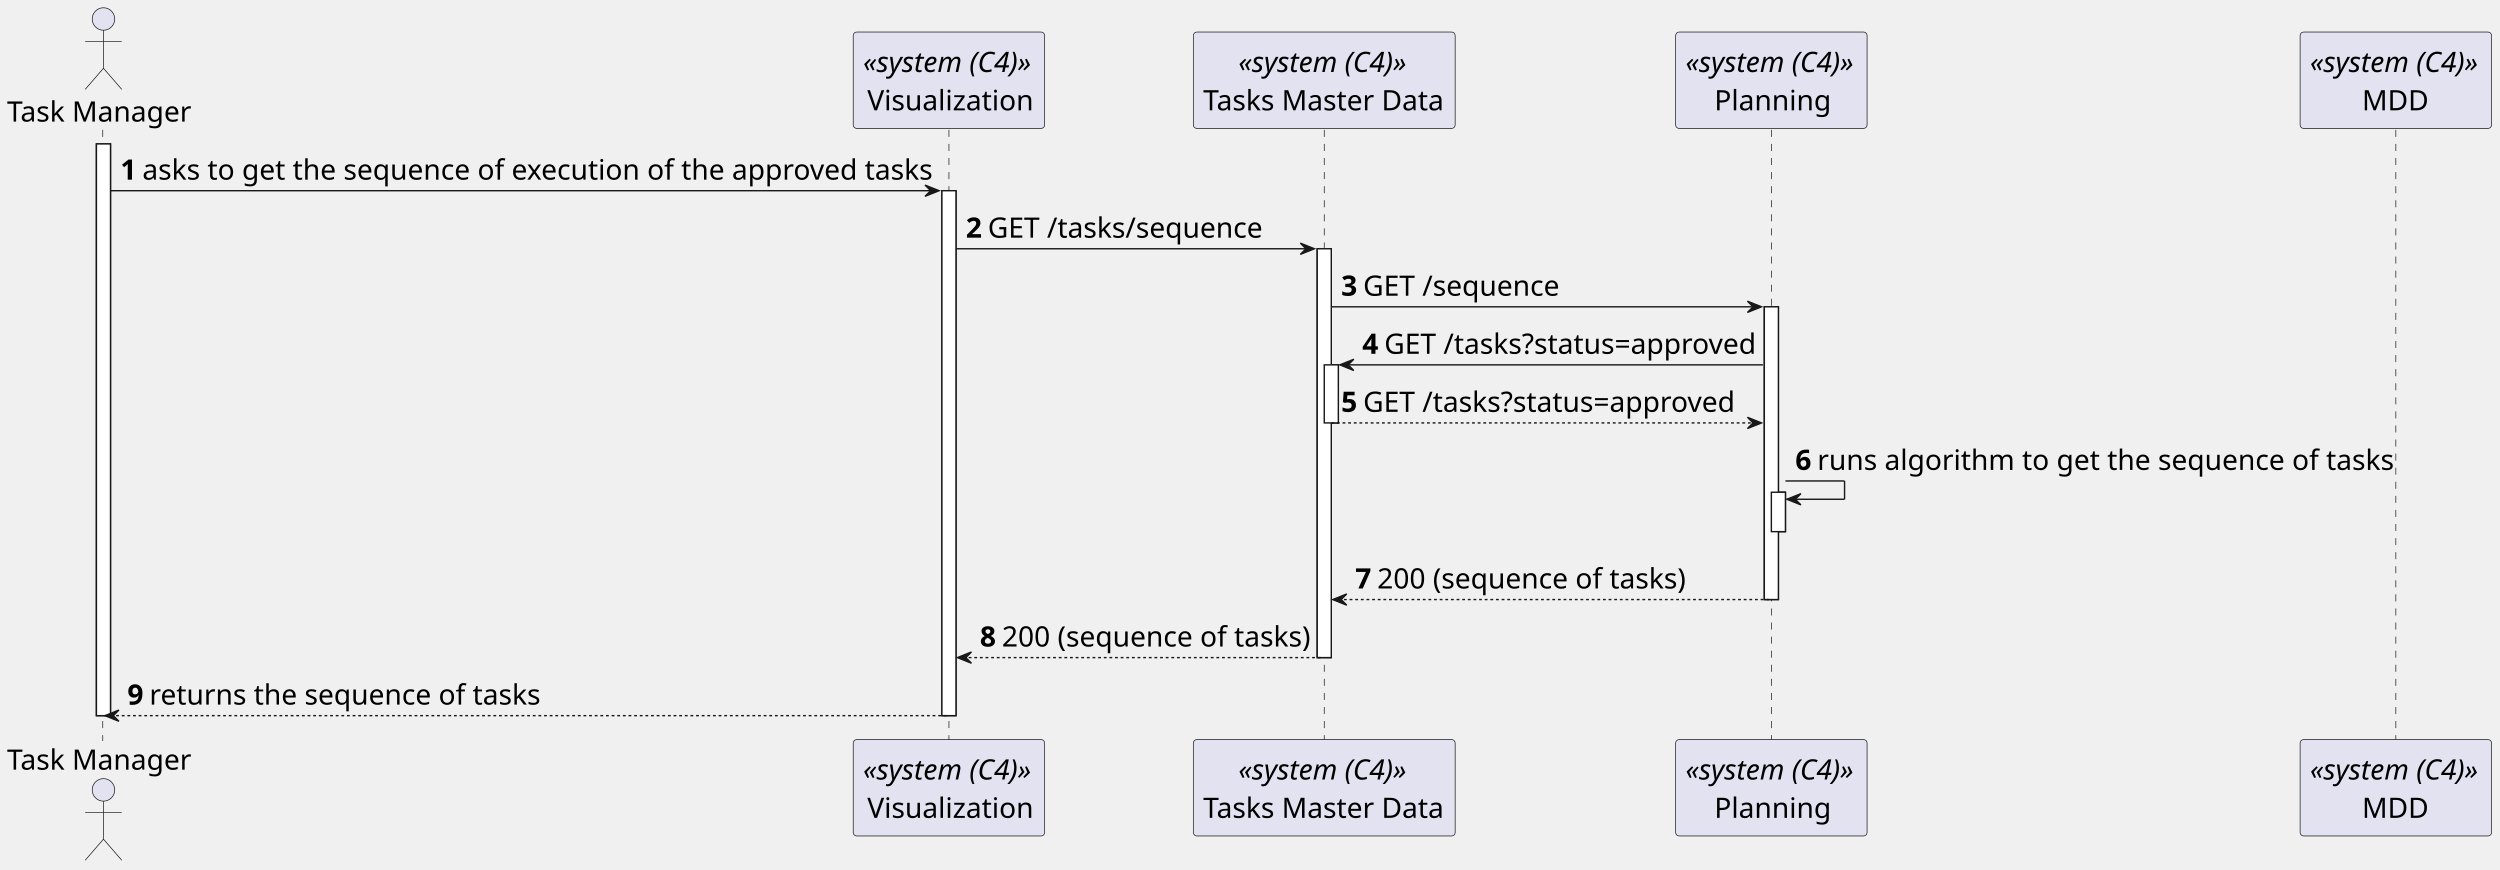
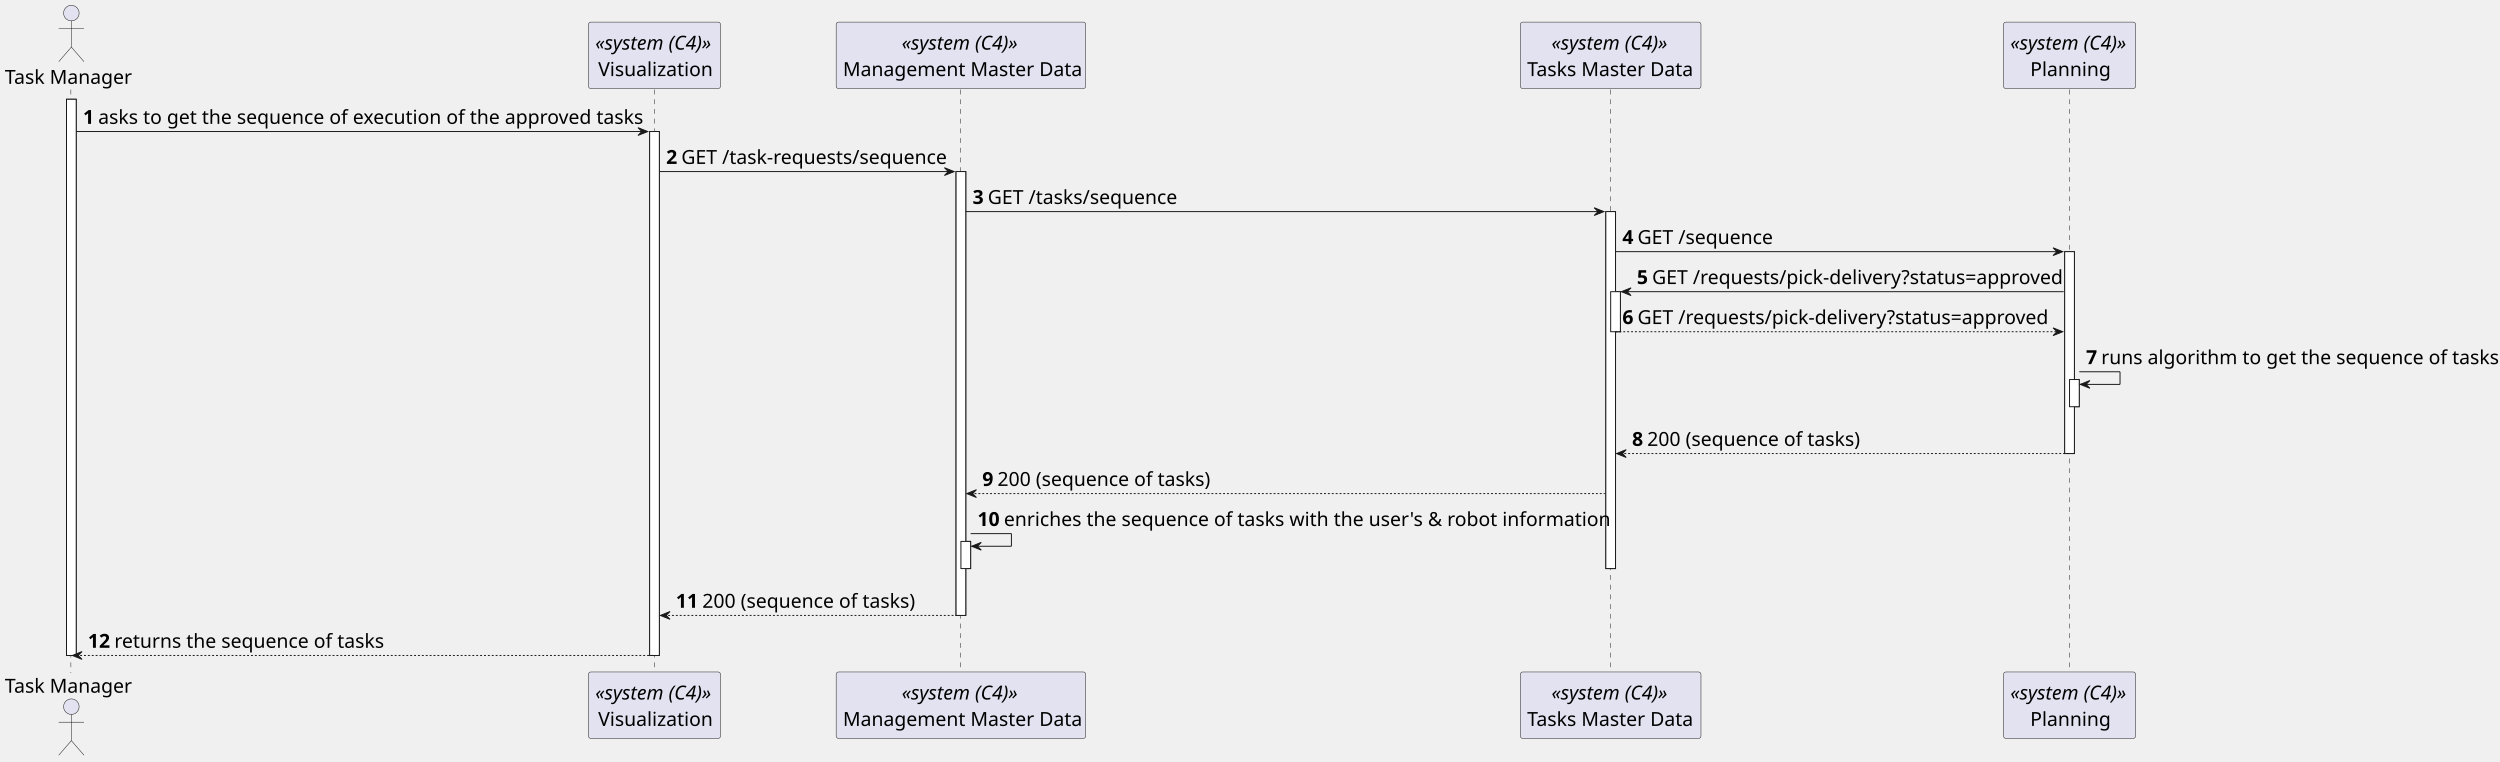
- <svg xmlns="http://www.w3.org/2000/svg" contentStyleType="text/css" height="618px" preserveAspectRatio="none" style="width:1776px;height:618px;background:#FFFFFF;" version="1.1" viewBox="0 0 1776 618" width="1776px" zoomAndPan="magnify">
+ <svg xmlns="http://www.w3.org/2000/svg" contentStyleType="text/css" height="784px" preserveAspectRatio="none" style="width:2575px;height:784px;background:#FFFFFF;" version="1.1" viewBox="0 0 2575 784" width="2575px" zoomAndPan="magnify">
  <defs />
  <g>
-     <rect fill="#FFFFFF" height="406.16" style="stroke:#181818;stroke-width:1.0;" width="10" x="68.5" y="102.24" />
-     <rect fill="#FFFFFF" height="372.92" style="stroke:#181818;stroke-width:1.0;" width="10" x="669.125" y="135.48" />
-     <rect fill="#FFFFFF" height="290.44" style="stroke:#181818;stroke-width:1.0;" width="10" x="935.75" y="176.72" />
-     <rect fill="#FFFFFF" height="41.24" style="stroke:#181818;stroke-width:1.0;" width="10" x="940.75" y="259.2" />
-     <rect fill="#FFFFFF" height="207.96" style="stroke:#181818;stroke-width:1.0;" width="10" x="1253.375" y="217.96" />
-     <rect fill="#FFFFFF" height="28" style="stroke:#181818;stroke-width:1.0;" width="10" x="1258.375" y="349.68" />
-     <line style="stroke:#181818;stroke-width:0.5;stroke-dasharray:5.0,5.0;" x1="73" x2="73" y1="92.24" y2="526.4" />
-     <line style="stroke:#181818;stroke-width:0.5;stroke-dasharray:5.0,5.0;" x1="674.125" x2="674.125" y1="92.24" y2="526.4" />
-     <line style="stroke:#181818;stroke-width:0.5;stroke-dasharray:5.0,5.0;" x1="940.75" x2="940.75" y1="92.24" y2="526.4" />
-     <line style="stroke:#181818;stroke-width:0.5;stroke-dasharray:5.0,5.0;" x1="1258.375" x2="1258.375" y1="92.24" y2="526.4" />
-     <line style="stroke:#181818;stroke-width:0.5;stroke-dasharray:5.0,5.0;" x1="1702" x2="1702" y1="92.24" y2="526.4" />
+     <rect fill="#FFFFFF" height="572.88" style="stroke:#181818;stroke-width:1.0;" width="10" x="68.5" y="102.24" />
+     <rect fill="#FFFFFF" height="539.64" style="stroke:#181818;stroke-width:1.0;" width="10" x="669.125" y="135.48" />
+     <rect fill="#FFFFFF" height="457.16" style="stroke:#181818;stroke-width:1.0;" width="10" x="984.75" y="176.72" />
+     <rect fill="#FFFFFF" height="28" style="stroke:#181818;stroke-width:1.0;" width="10" x="989.75" y="557.64" />
+     <rect fill="#FFFFFF" height="367.68" style="stroke:#181818;stroke-width:1.0;" width="10" x="1654" y="217.96" />
+     <rect fill="#FFFFFF" height="41.24" style="stroke:#181818;stroke-width:1.0;" width="10" x="1659" y="300.44" />
+     <rect fill="#FFFFFF" height="207.96" style="stroke:#181818;stroke-width:1.0;" width="10" x="2126.625" y="259.2" />
+     <rect fill="#FFFFFF" height="28" style="stroke:#181818;stroke-width:1.0;" width="10" x="2131.625" y="390.92" />
+     <line style="stroke:#181818;stroke-width:0.5;stroke-dasharray:5.0,5.0;" x1="73" x2="73" y1="92.24" y2="693.12" />
+     <line style="stroke:#181818;stroke-width:0.5;stroke-dasharray:5.0,5.0;" x1="674.125" x2="674.125" y1="92.24" y2="693.12" />
+     <line style="stroke:#181818;stroke-width:0.5;stroke-dasharray:5.0,5.0;" x1="989.25" x2="989.25" y1="92.24" y2="693.12" />
+     <line style="stroke:#181818;stroke-width:0.5;stroke-dasharray:5.0,5.0;" x1="1659" x2="1659" y1="92.24" y2="693.12" />
+     <line style="stroke:#181818;stroke-width:0.5;stroke-dasharray:5.0,5.0;" x1="2131.625" x2="2131.625" y1="92.24" y2="693.12" />
    <text fill="#000000" font-family="sans-serif" font-size="20" lengthAdjust="spacing" textLength="131" x="5" y="86.38">Task Manager</text>
    <ellipse cx="73.5" cy="13.5" fill="#E2E2F0" rx="8" ry="8" style="stroke:#181818;stroke-width:0.5;" />
    <path d="M73.5,21.5 L73.5,48.5 M60.5,29.5 L86.5,29.5 M73.5,48.5 L60.5,63.5 M73.5,48.5 L86.5,63.5 " fill="none" style="stroke:#181818;stroke-width:0.5;" />
-     <text fill="#000000" font-family="sans-serif" font-size="20" lengthAdjust="spacing" textLength="131" x="5" y="546.78">Task Manager</text>
-     <ellipse cx="73.5" cy="561.14" fill="#E2E2F0" rx="8" ry="8" style="stroke:#181818;stroke-width:0.5;" />
-     <path d="M73.5,569.14 L73.5,596.14 M60.5,577.14 L86.5,577.14 M73.5,596.14 L60.5,611.14 M73.5,596.14 L86.5,611.14 " fill="none" style="stroke:#181818;stroke-width:0.5;" />
+     <text fill="#000000" font-family="sans-serif" font-size="20" lengthAdjust="spacing" textLength="131" x="5" y="713.5">Task Manager</text>
+     <ellipse cx="73.5" cy="727.86" fill="#E2E2F0" rx="8" ry="8" style="stroke:#181818;stroke-width:0.5;" />
+     <path d="M73.5,735.86 L73.5,762.86 M60.5,743.86 L86.5,743.86 M73.5,762.86 L60.5,777.86 M73.5,762.86 L86.5,777.86 " fill="none" style="stroke:#181818;stroke-width:0.5;" />
    <rect fill="#E2E2F0" height="68.48" rx="2.5" ry="2.5" style="stroke:#181818;stroke-width:0.5;" width="136" x="606.125" y="22.76" />
    <text fill="#000000" font-family="sans-serif" font-size="20" font-style="italic" lengthAdjust="spacing" textLength="122" x="613.125" y="51.14">«system (C4)»</text>
    <text fill="#000000" font-family="sans-serif" font-size="20" lengthAdjust="spacing" textLength="116" x="616.125" y="78.38">Visualization</text>
-     <rect fill="#E2E2F0" height="68.48" rx="2.5" ry="2.5" style="stroke:#181818;stroke-width:0.5;" width="136" x="606.125" y="525.4" />
-     <text fill="#000000" font-family="sans-serif" font-size="20" font-style="italic" lengthAdjust="spacing" textLength="122" x="613.125" y="553.78">«system (C4)»</text>
-     <text fill="#000000" font-family="sans-serif" font-size="20" lengthAdjust="spacing" textLength="116" x="616.125" y="581.02">Visualization</text>
-     <rect fill="#E2E2F0" height="68.48" rx="2.5" ry="2.5" style="stroke:#181818;stroke-width:0.5;" width="186" x="847.75" y="22.76" />
-     <text fill="#000000" font-family="sans-serif" font-size="20" font-style="italic" lengthAdjust="spacing" textLength="122" x="879.75" y="51.14">«system (C4)»</text>
-     <text fill="#000000" font-family="sans-serif" font-size="20" lengthAdjust="spacing" textLength="172" x="854.75" y="78.38">Tasks Master Data</text>
-     <rect fill="#E2E2F0" height="68.48" rx="2.5" ry="2.5" style="stroke:#181818;stroke-width:0.5;" width="186" x="847.75" y="525.4" />
-     <text fill="#000000" font-family="sans-serif" font-size="20" font-style="italic" lengthAdjust="spacing" textLength="122" x="879.75" y="553.78">«system (C4)»</text>
-     <text fill="#000000" font-family="sans-serif" font-size="20" lengthAdjust="spacing" textLength="172" x="854.75" y="581.02">Tasks Master Data</text>
-     <rect fill="#E2E2F0" height="68.48" rx="2.5" ry="2.5" style="stroke:#181818;stroke-width:0.5;" width="136" x="1190.375" y="22.76" />
-     <text fill="#000000" font-family="sans-serif" font-size="20" font-style="italic" lengthAdjust="spacing" textLength="122" x="1197.375" y="51.14">«system (C4)»</text>
-     <text fill="#000000" font-family="sans-serif" font-size="20" lengthAdjust="spacing" textLength="81" x="1217.875" y="78.38">Planning</text>
-     <rect fill="#E2E2F0" height="68.48" rx="2.5" ry="2.5" style="stroke:#181818;stroke-width:0.5;" width="136" x="1190.375" y="525.4" />
-     <text fill="#000000" font-family="sans-serif" font-size="20" font-style="italic" lengthAdjust="spacing" textLength="122" x="1197.375" y="553.78">«system (C4)»</text>
-     <text fill="#000000" font-family="sans-serif" font-size="20" lengthAdjust="spacing" textLength="81" x="1217.875" y="581.02">Planning</text>
-     <rect fill="#E2E2F0" height="68.48" rx="2.5" ry="2.5" style="stroke:#181818;stroke-width:0.5;" width="136" x="1634" y="22.76" />
-     <text fill="#000000" font-family="sans-serif" font-size="20" font-style="italic" lengthAdjust="spacing" textLength="122" x="1641" y="51.14">«system (C4)»</text>
-     <text fill="#000000" font-family="sans-serif" font-size="20" lengthAdjust="spacing" textLength="48" x="1678" y="78.38">MDD</text>
-     <rect fill="#E2E2F0" height="68.48" rx="2.5" ry="2.5" style="stroke:#181818;stroke-width:0.5;" width="136" x="1634" y="525.4" />
-     <text fill="#000000" font-family="sans-serif" font-size="20" font-style="italic" lengthAdjust="spacing" textLength="122" x="1641" y="553.78">«system (C4)»</text>
-     <text fill="#000000" font-family="sans-serif" font-size="20" lengthAdjust="spacing" textLength="48" x="1678" y="581.02">MDD</text>
-     <rect fill="#FFFFFF" height="406.16" style="stroke:#181818;stroke-width:1.0;" width="10" x="68.5" y="102.24" />
-     <rect fill="#FFFFFF" height="372.92" style="stroke:#181818;stroke-width:1.0;" width="10" x="669.125" y="135.48" />
-     <rect fill="#FFFFFF" height="290.44" style="stroke:#181818;stroke-width:1.0;" width="10" x="935.75" y="176.72" />
-     <rect fill="#FFFFFF" height="41.24" style="stroke:#181818;stroke-width:1.0;" width="10" x="940.75" y="259.2" />
-     <rect fill="#FFFFFF" height="207.96" style="stroke:#181818;stroke-width:1.0;" width="10" x="1253.375" y="217.96" />
-     <rect fill="#FFFFFF" height="28" style="stroke:#181818;stroke-width:1.0;" width="10" x="1258.375" y="349.68" />
+     <rect fill="#E2E2F0" height="68.48" rx="2.5" ry="2.5" style="stroke:#181818;stroke-width:0.5;" width="136" x="606.125" y="692.12" />
+     <text fill="#000000" font-family="sans-serif" font-size="20" font-style="italic" lengthAdjust="spacing" textLength="122" x="613.125" y="720.5">«system (C4)»</text>
+     <text fill="#000000" font-family="sans-serif" font-size="20" lengthAdjust="spacing" textLength="116" x="616.125" y="747.74">Visualization</text>
+     <rect fill="#E2E2F0" height="68.48" rx="2.5" ry="2.5" style="stroke:#181818;stroke-width:0.5;" width="257" x="861.25" y="22.76" />
+     <text fill="#000000" font-family="sans-serif" font-size="20" font-style="italic" lengthAdjust="spacing" textLength="122" x="928.75" y="51.14">«system (C4)»</text>
+     <text fill="#000000" font-family="sans-serif" font-size="20" lengthAdjust="spacing" textLength="243" x="868.25" y="78.38">Management Master Data</text>
+     <rect fill="#E2E2F0" height="68.48" rx="2.5" ry="2.5" style="stroke:#181818;stroke-width:0.5;" width="257" x="861.25" y="692.12" />
+     <text fill="#000000" font-family="sans-serif" font-size="20" font-style="italic" lengthAdjust="spacing" textLength="122" x="928.75" y="720.5">«system (C4)»</text>
+     <text fill="#000000" font-family="sans-serif" font-size="20" lengthAdjust="spacing" textLength="243" x="868.25" y="747.74">Management Master Data</text>
+     <rect fill="#E2E2F0" height="68.48" rx="2.5" ry="2.5" style="stroke:#181818;stroke-width:0.5;" width="186" x="1566" y="22.76" />
+     <text fill="#000000" font-family="sans-serif" font-size="20" font-style="italic" lengthAdjust="spacing" textLength="122" x="1598" y="51.14">«system (C4)»</text>
+     <text fill="#000000" font-family="sans-serif" font-size="20" lengthAdjust="spacing" textLength="172" x="1573" y="78.38">Tasks Master Data</text>
+     <rect fill="#E2E2F0" height="68.48" rx="2.5" ry="2.5" style="stroke:#181818;stroke-width:0.5;" width="186" x="1566" y="692.12" />
+     <text fill="#000000" font-family="sans-serif" font-size="20" font-style="italic" lengthAdjust="spacing" textLength="122" x="1598" y="720.5">«system (C4)»</text>
+     <text fill="#000000" font-family="sans-serif" font-size="20" lengthAdjust="spacing" textLength="172" x="1573" y="747.74">Tasks Master Data</text>
+     <rect fill="#E2E2F0" height="68.48" rx="2.5" ry="2.5" style="stroke:#181818;stroke-width:0.5;" width="136" x="2063.625" y="22.76" />
+     <text fill="#000000" font-family="sans-serif" font-size="20" font-style="italic" lengthAdjust="spacing" textLength="122" x="2070.625" y="51.14">«system (C4)»</text>
+     <text fill="#000000" font-family="sans-serif" font-size="20" lengthAdjust="spacing" textLength="81" x="2091.125" y="78.38">Planning</text>
+     <rect fill="#E2E2F0" height="68.48" rx="2.5" ry="2.5" style="stroke:#181818;stroke-width:0.5;" width="136" x="2063.625" y="692.12" />
+     <text fill="#000000" font-family="sans-serif" font-size="20" font-style="italic" lengthAdjust="spacing" textLength="122" x="2070.625" y="720.5">«system (C4)»</text>
+     <text fill="#000000" font-family="sans-serif" font-size="20" lengthAdjust="spacing" textLength="81" x="2091.125" y="747.74">Planning</text>
+     <rect fill="#FFFFFF" height="572.88" style="stroke:#181818;stroke-width:1.0;" width="10" x="68.5" y="102.24" />
+     <rect fill="#FFFFFF" height="539.64" style="stroke:#181818;stroke-width:1.0;" width="10" x="669.125" y="135.48" />
+     <rect fill="#FFFFFF" height="457.16" style="stroke:#181818;stroke-width:1.0;" width="10" x="984.75" y="176.72" />
+     <rect fill="#FFFFFF" height="28" style="stroke:#181818;stroke-width:1.0;" width="10" x="989.75" y="557.64" />
+     <rect fill="#FFFFFF" height="367.68" style="stroke:#181818;stroke-width:1.0;" width="10" x="1654" y="217.96" />
+     <rect fill="#FFFFFF" height="41.24" style="stroke:#181818;stroke-width:1.0;" width="10" x="1659" y="300.44" />
+     <rect fill="#FFFFFF" height="207.96" style="stroke:#181818;stroke-width:1.0;" width="10" x="2126.625" y="259.2" />
+     <rect fill="#FFFFFF" height="28" style="stroke:#181818;stroke-width:1.0;" width="10" x="2131.625" y="390.92" />
    <polygon fill="#181818" points="657.125,131.48,667.125,135.48,657.125,139.48,661.125,135.48" style="stroke:#181818;stroke-width:1.0;" />
    <line style="stroke:#181818;stroke-width:1.0;" x1="78.5" x2="663.125" y1="135.48" y2="135.48" />
    <text fill="#000000" font-family="sans-serif" font-size="20" font-weight="bold" lengthAdjust="spacing" textLength="11.625" x="85.5" y="127.62">1</text>
    <text fill="#000000" font-family="sans-serif" font-size="20" lengthAdjust="spacing" textLength="556" x="101.125" y="127.62">asks to get the sequence of execution of the approved tasks</text>
-     <polygon fill="#181818" points="923.75,172.72,933.75,176.72,923.75,180.72,927.75,176.72" style="stroke:#181818;stroke-width:1.0;" />
-     <line style="stroke:#181818;stroke-width:1.0;" x1="679.125" x2="929.75" y1="176.72" y2="176.72" />
+     <polygon fill="#181818" points="972.75,172.72,982.75,176.72,972.75,180.72,976.75,176.72" style="stroke:#181818;stroke-width:1.0;" />
+     <line style="stroke:#181818;stroke-width:1.0;" x1="679.125" x2="978.75" y1="176.72" y2="176.72" />
    <text fill="#000000" font-family="sans-serif" font-size="20" font-weight="bold" lengthAdjust="spacing" textLength="11.625" x="686.125" y="168.86">2</text>
-     <text fill="#000000" font-family="sans-serif" font-size="20" lengthAdjust="spacing" textLength="194" x="701.75" y="168.86">GET /tasks/sequence</text>
-     <polygon fill="#181818" points="1241.375,213.96,1251.375,217.96,1241.375,221.96,1245.375,217.96" style="stroke:#181818;stroke-width:1.0;" />
-     <line style="stroke:#181818;stroke-width:1.0;" x1="945.75" x2="1247.375" y1="217.96" y2="217.96" />
-     <text fill="#000000" font-family="sans-serif" font-size="20" font-weight="bold" lengthAdjust="spacing" textLength="11.625" x="952.75" y="210.1">3</text>
-     <text fill="#000000" font-family="sans-serif" font-size="20" lengthAdjust="spacing" textLength="138" x="968.375" y="210.1">GET /sequence</text>
-     <polygon fill="#181818" points="961.75,255.2,951.75,259.2,961.75,263.2,957.75,259.2" style="stroke:#181818;stroke-width:1.0;" />
-     <line style="stroke:#181818;stroke-width:1.0;" x1="955.75" x2="1252.375" y1="259.2" y2="259.2" />
-     <text fill="#000000" font-family="sans-serif" font-size="20" font-weight="bold" lengthAdjust="spacing" textLength="11.625" x="967.75" y="251.34">4</text>
-     <text fill="#000000" font-family="sans-serif" font-size="20" lengthAdjust="spacing" textLength="263" x="983.375" y="251.34">GET /tasks?status=approved</text>
-     <polygon fill="#181818" points="1241.375,296.44,1251.375,300.44,1241.375,304.44,1245.375,300.44" style="stroke:#181818;stroke-width:1.0;" />
-     <line style="stroke:#181818;stroke-width:1.0;stroke-dasharray:2.0,2.0;" x1="945.75" x2="1247.375" y1="300.44" y2="300.44" />
-     <text fill="#000000" font-family="sans-serif" font-size="20" font-weight="bold" lengthAdjust="spacing" textLength="11.625" x="952.75" y="292.58">5</text>
-     <text fill="#000000" font-family="sans-serif" font-size="20" lengthAdjust="spacing" textLength="263" x="968.375" y="292.58">GET /tasks?status=approved</text>
-     <line style="stroke:#181818;stroke-width:1.0;" x1="1268.375" x2="1310.375" y1="341.68" y2="341.68" />
-     <line style="stroke:#181818;stroke-width:1.0;" x1="1310.375" x2="1310.375" y1="341.68" y2="354.68" />
-     <line style="stroke:#181818;stroke-width:1.0;" x1="1269.375" x2="1310.375" y1="354.68" y2="354.68" />
-     <polygon fill="#181818" points="1279.375,350.68,1269.375,354.68,1279.375,358.68,1275.375,354.68" style="stroke:#181818;stroke-width:1.0;" />
-     <text fill="#000000" font-family="sans-serif" font-size="20" font-weight="bold" lengthAdjust="spacing" textLength="11.625" x="1275.375" y="333.82">6</text>
-     <text fill="#000000" font-family="sans-serif" font-size="20" lengthAdjust="spacing" textLength="404" x="1291" y="333.82">runs algorithm to get the sequence of tasks</text>
-     <polygon fill="#181818" points="956.75,421.92,946.75,425.92,956.75,429.92,952.75,425.92" style="stroke:#181818;stroke-width:1.0;" />
-     <line style="stroke:#181818;stroke-width:1.0;stroke-dasharray:2.0,2.0;" x1="950.75" x2="1257.375" y1="425.92" y2="425.92" />
-     <text fill="#000000" font-family="sans-serif" font-size="20" font-weight="bold" lengthAdjust="spacing" textLength="11.625" x="962.75" y="418.06">7</text>
-     <text fill="#000000" font-family="sans-serif" font-size="20" lengthAdjust="spacing" textLength="217" x="978.375" y="418.06">200 (sequence of tasks)</text>
-     <polygon fill="#181818" points="690.125,463.16,680.125,467.16,690.125,471.16,686.125,467.16" style="stroke:#181818;stroke-width:1.0;" />
-     <line style="stroke:#181818;stroke-width:1.0;stroke-dasharray:2.0,2.0;" x1="684.125" x2="939.75" y1="467.16" y2="467.16" />
-     <text fill="#000000" font-family="sans-serif" font-size="20" font-weight="bold" lengthAdjust="spacing" textLength="11.625" x="696.125" y="459.3">8</text>
-     <text fill="#000000" font-family="sans-serif" font-size="20" lengthAdjust="spacing" textLength="217" x="711.75" y="459.3">200 (sequence of tasks)</text>
-     <polygon fill="#181818" points="84.5,504.4,74.5,508.4,84.5,512.4,80.5,508.4" style="stroke:#181818;stroke-width:1.0;" />
-     <line style="stroke:#181818;stroke-width:1.0;stroke-dasharray:2.0,2.0;" x1="78.5" x2="673.125" y1="508.4" y2="508.4" />
-     <text fill="#000000" font-family="sans-serif" font-size="20" font-weight="bold" lengthAdjust="spacing" textLength="11.625" x="90.5" y="500.54">9</text>
-     <text fill="#000000" font-family="sans-serif" font-size="20" lengthAdjust="spacing" textLength="275" x="106.125" y="500.54">returns the sequence of tasks</text>
+     <text fill="#000000" font-family="sans-serif" font-size="20" lengthAdjust="spacing" textLength="271" x="701.75" y="168.86">GET /task-requests/sequence</text>
+     <polygon fill="#181818" points="1642,213.96,1652,217.96,1642,221.96,1646,217.96" style="stroke:#181818;stroke-width:1.0;" />
+     <line style="stroke:#181818;stroke-width:1.0;" x1="994.75" x2="1648" y1="217.96" y2="217.96" />
+     <text fill="#000000" font-family="sans-serif" font-size="20" font-weight="bold" lengthAdjust="spacing" textLength="11.625" x="1001.75" y="210.1">3</text>
+     <text fill="#000000" font-family="sans-serif" font-size="20" lengthAdjust="spacing" textLength="194" x="1017.375" y="210.1">GET /tasks/sequence</text>
+     <polygon fill="#181818" points="2114.625,255.2,2124.625,259.2,2114.625,263.2,2118.625,259.2" style="stroke:#181818;stroke-width:1.0;" />
+     <line style="stroke:#181818;stroke-width:1.0;" x1="1664" x2="2120.625" y1="259.2" y2="259.2" />
+     <text fill="#000000" font-family="sans-serif" font-size="20" font-weight="bold" lengthAdjust="spacing" textLength="11.625" x="1671" y="251.34">4</text>
+     <text fill="#000000" font-family="sans-serif" font-size="20" lengthAdjust="spacing" textLength="138" x="1686.625" y="251.34">GET /sequence</text>
+     <polygon fill="#181818" points="1680,296.44,1670,300.44,1680,304.44,1676,300.44" style="stroke:#181818;stroke-width:1.0;" />
+     <line style="stroke:#181818;stroke-width:1.0;" x1="1674" x2="2125.625" y1="300.44" y2="300.44" />
+     <text fill="#000000" font-family="sans-serif" font-size="20" font-weight="bold" lengthAdjust="spacing" textLength="11.625" x="1686" y="292.58">5</text>
+     <text fill="#000000" font-family="sans-serif" font-size="20" lengthAdjust="spacing" textLength="418" x="1701.625" y="292.58">GET /requests/pick-delivery?status=approved</text>
+     <polygon fill="#181818" points="2114.625,337.68,2124.625,341.68,2114.625,345.68,2118.625,341.68" style="stroke:#181818;stroke-width:1.0;" />
+     <line style="stroke:#181818;stroke-width:1.0;stroke-dasharray:2.0,2.0;" x1="1664" x2="2120.625" y1="341.68" y2="341.68" />
+     <text fill="#000000" font-family="sans-serif" font-size="20" font-weight="bold" lengthAdjust="spacing" textLength="11.625" x="1671" y="333.82">6</text>
+     <text fill="#000000" font-family="sans-serif" font-size="20" lengthAdjust="spacing" textLength="418" x="1686.625" y="333.82">GET /requests/pick-delivery?status=approved</text>
+     <line style="stroke:#181818;stroke-width:1.0;" x1="2141.625" x2="2183.625" y1="382.92" y2="382.92" />
+     <line style="stroke:#181818;stroke-width:1.0;" x1="2183.625" x2="2183.625" y1="382.92" y2="395.92" />
+     <line style="stroke:#181818;stroke-width:1.0;" x1="2142.625" x2="2183.625" y1="395.92" y2="395.92" />
+     <polygon fill="#181818" points="2152.625,391.92,2142.625,395.92,2152.625,399.92,2148.625,395.92" style="stroke:#181818;stroke-width:1.0;" />
+     <text fill="#000000" font-family="sans-serif" font-size="20" font-weight="bold" lengthAdjust="spacing" textLength="11.625" x="2148.625" y="375.06">7</text>
+     <text fill="#000000" font-family="sans-serif" font-size="20" lengthAdjust="spacing" textLength="404" x="2164.25" y="375.06">runs algorithm to get the sequence of tasks</text>
+     <polygon fill="#181818" points="1675,463.16,1665,467.16,1675,471.16,1671,467.16" style="stroke:#181818;stroke-width:1.0;" />
+     <line style="stroke:#181818;stroke-width:1.0;stroke-dasharray:2.0,2.0;" x1="1669" x2="2130.625" y1="467.16" y2="467.16" />
+     <text fill="#000000" font-family="sans-serif" font-size="20" font-weight="bold" lengthAdjust="spacing" textLength="11.625" x="1681" y="459.3">8</text>
+     <text fill="#000000" font-family="sans-serif" font-size="20" lengthAdjust="spacing" textLength="217" x="1696.625" y="459.3">200 (sequence of tasks)</text>
+     <polygon fill="#181818" points="1005.75,504.4,995.75,508.4,1005.75,512.4,1001.75,508.4" style="stroke:#181818;stroke-width:1.0;" />
+     <line style="stroke:#181818;stroke-width:1.0;stroke-dasharray:2.0,2.0;" x1="999.75" x2="1653" y1="508.4" y2="508.4" />
+     <text fill="#000000" font-family="sans-serif" font-size="20" font-weight="bold" lengthAdjust="spacing" textLength="11.625" x="1011.75" y="500.54">9</text>
+     <text fill="#000000" font-family="sans-serif" font-size="20" lengthAdjust="spacing" textLength="217" x="1027.375" y="500.54">200 (sequence of tasks)</text>
+     <line style="stroke:#181818;stroke-width:1.0;" x1="999.75" x2="1041.75" y1="549.64" y2="549.64" />
+     <line style="stroke:#181818;stroke-width:1.0;" x1="1041.75" x2="1041.75" y1="549.64" y2="562.64" />
+     <line style="stroke:#181818;stroke-width:1.0;" x1="1000.75" x2="1041.75" y1="562.64" y2="562.64" />
+     <polygon fill="#181818" points="1010.75,558.64,1000.75,562.64,1010.75,566.64,1006.75,562.64" style="stroke:#181818;stroke-width:1.0;" />
+     <text fill="#000000" font-family="sans-serif" font-size="20" font-weight="bold" lengthAdjust="spacing" textLength="23.25" x="1006.75" y="541.78">10</text>
+     <text fill="#000000" font-family="sans-serif" font-size="20" lengthAdjust="spacing" textLength="618" x="1034" y="541.78">enriches the sequence of tasks with the user's &amp; robot information</text>
+     <polygon fill="#181818" points="690.125,629.88,680.125,633.88,690.125,637.88,686.125,633.88" style="stroke:#181818;stroke-width:1.0;" />
+     <line style="stroke:#181818;stroke-width:1.0;stroke-dasharray:2.0,2.0;" x1="684.125" x2="988.75" y1="633.88" y2="633.88" />
+     <text fill="#000000" font-family="sans-serif" font-size="20" font-weight="bold" lengthAdjust="spacing" textLength="23.25" x="696.125" y="626.02">11</text>
+     <text fill="#000000" font-family="sans-serif" font-size="20" lengthAdjust="spacing" textLength="217" x="723.375" y="626.02">200 (sequence of tasks)</text>
+     <polygon fill="#181818" points="84.5,671.12,74.5,675.12,84.5,679.12,80.5,675.12" style="stroke:#181818;stroke-width:1.0;" />
+     <line style="stroke:#181818;stroke-width:1.0;stroke-dasharray:2.0,2.0;" x1="78.5" x2="673.125" y1="675.12" y2="675.12" />
+     <text fill="#000000" font-family="sans-serif" font-size="20" font-weight="bold" lengthAdjust="spacing" textLength="23.25" x="90.5" y="667.26">12</text>
+     <text fill="#000000" font-family="sans-serif" font-size="20" lengthAdjust="spacing" textLength="275" x="117.75" y="667.26">returns the sequence of tasks</text>
  </g>
</svg>
